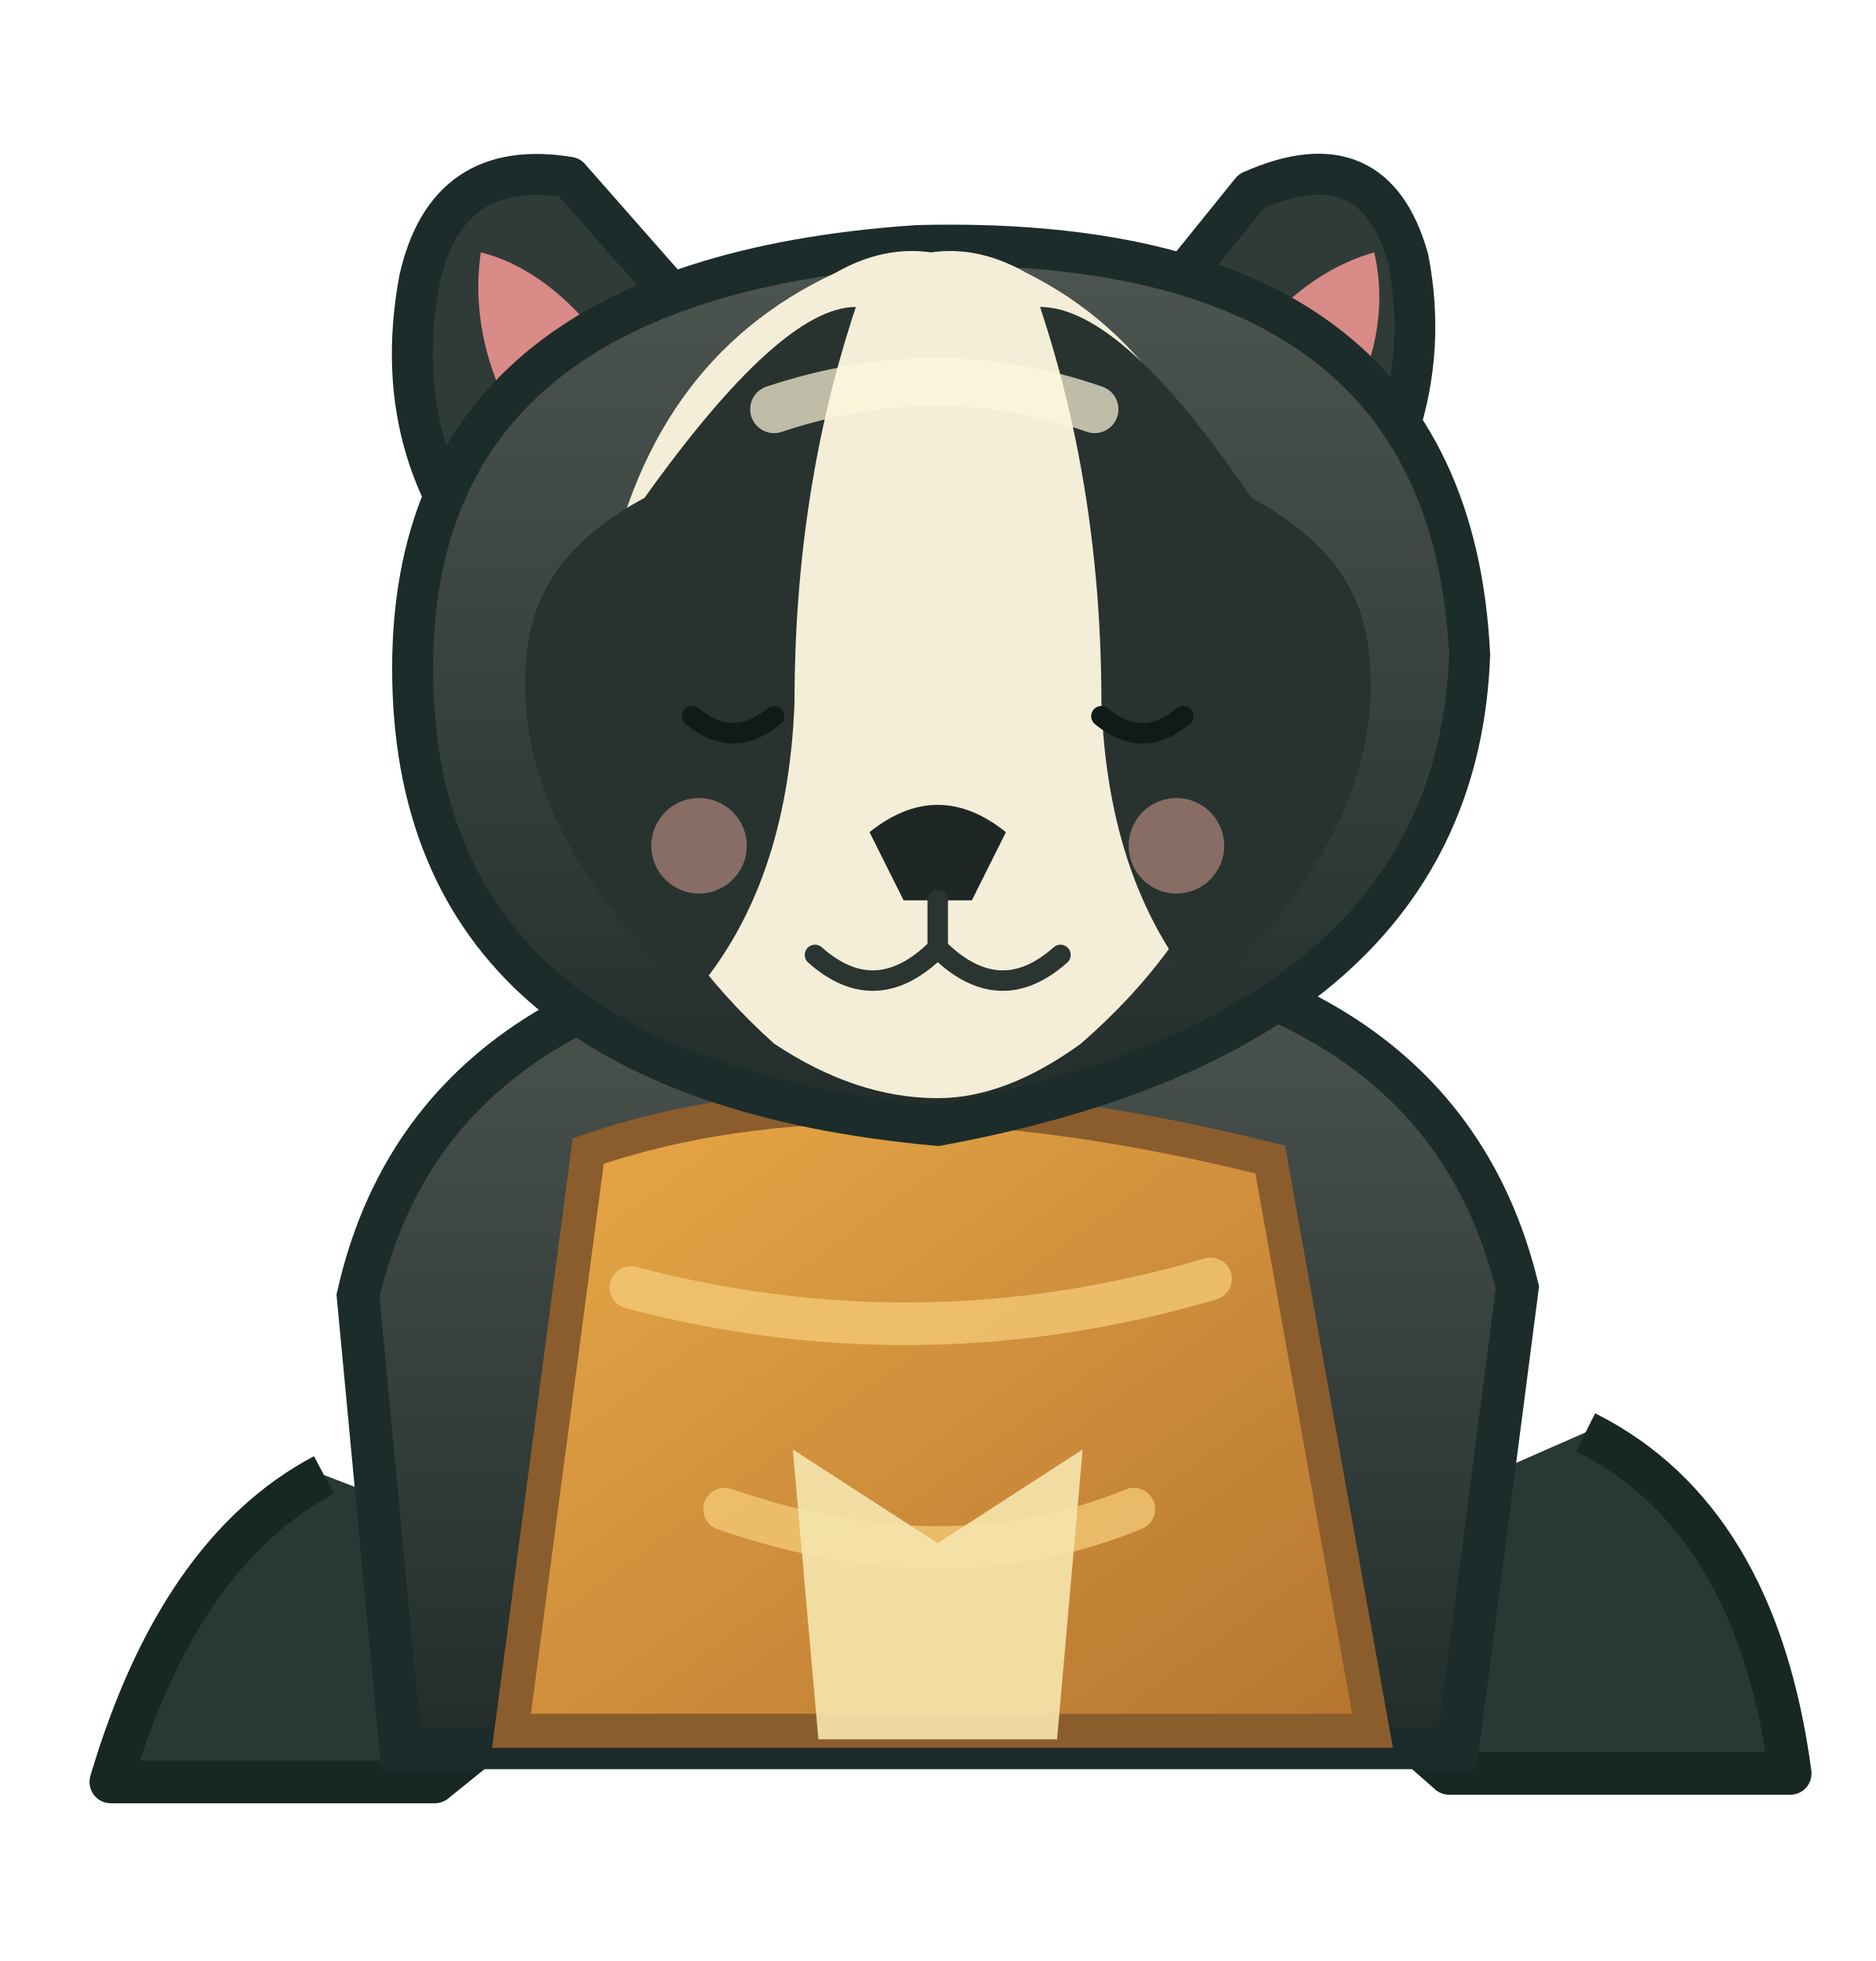
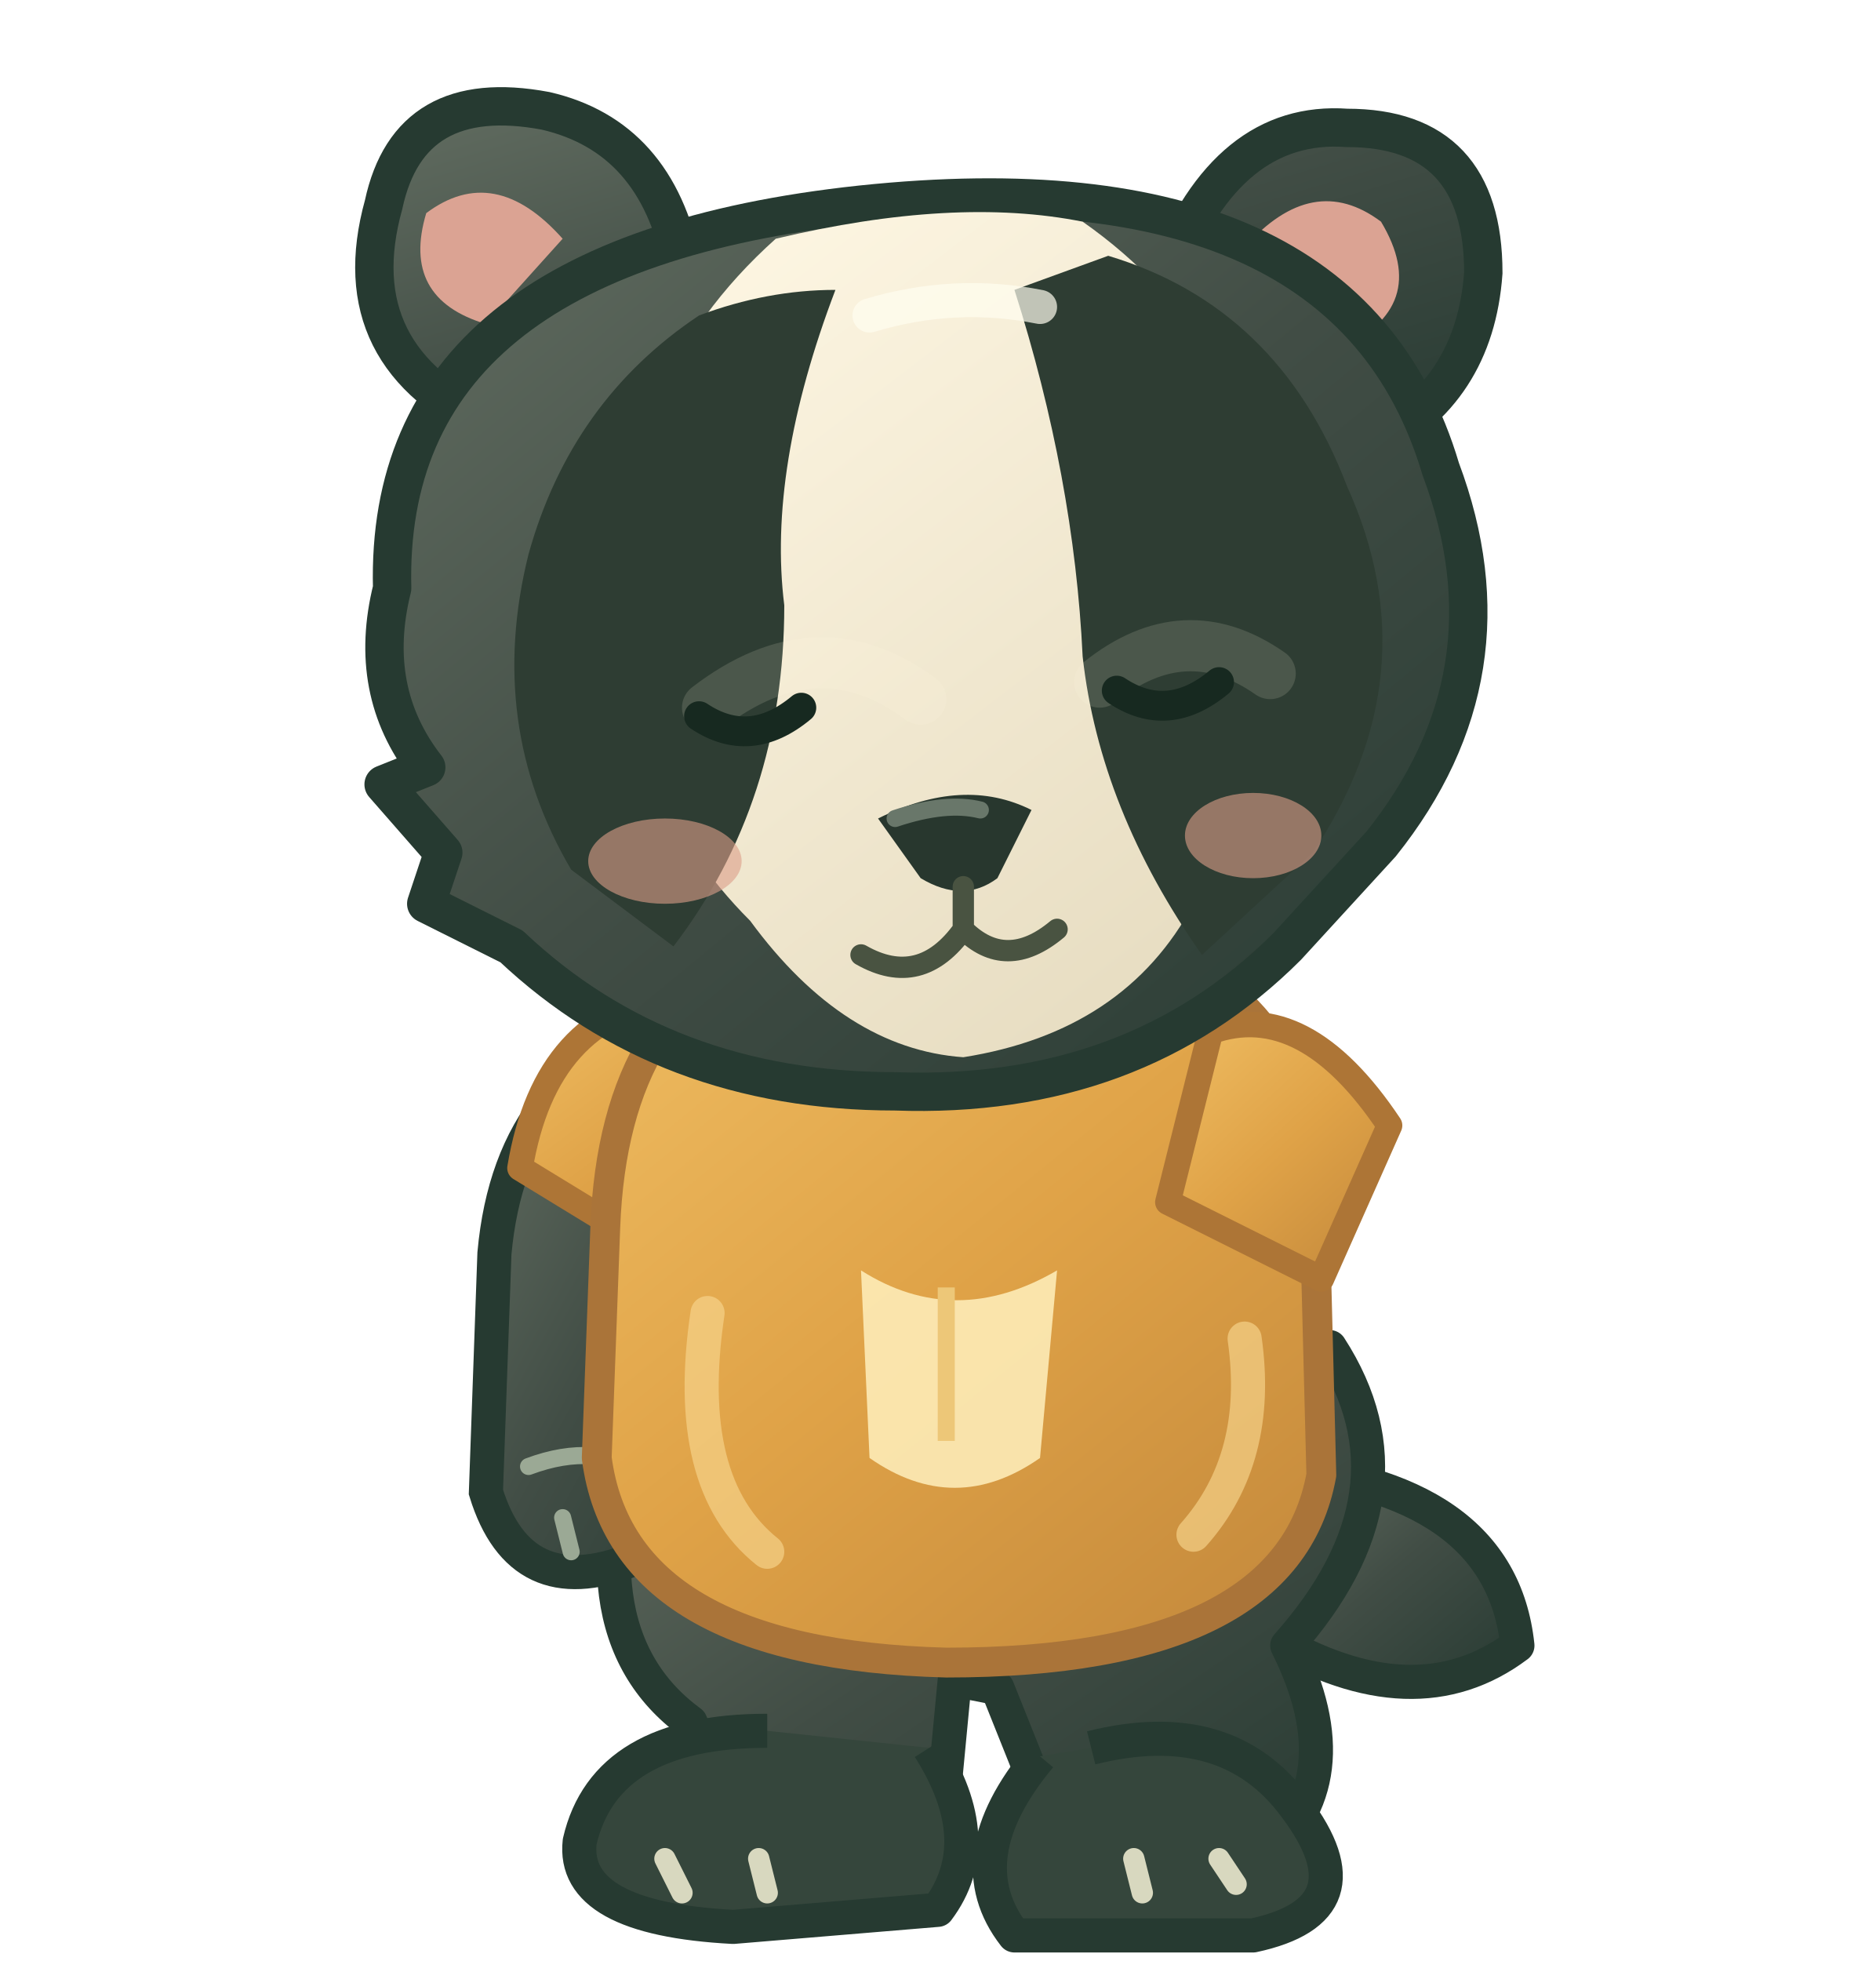
<svg xmlns="http://www.w3.org/2000/svg" viewBox="0 0 220 230">
  <defs>
-     <linearGradient id="fur" x2="0" y2="1">
-       <stop stop-color="#4d5550" />
-       <stop offset="1" stop-color="#222d2b" />
+     <linearGradient id="fur" x1="0" y1="0" x2="1" y2="1">
+       <stop stop-color="#626d61" />
+       <stop offset=".5" stop-color="#414d45" />
+       <stop offset="1" stop-color="#283b33" />
    </linearGradient>
-     <linearGradient id="shirt" x2="1" y2="1">
-       <stop stop-color="#e9a947" />
-       <stop offset="1" stop-color="#b57530" />
+     <linearGradient id="shirt" x1="0" y1="0" x2=".8" y2="1">
+       <stop stop-color="#efbd62" />
+       <stop offset=".55" stop-color="#dfa247" />
+       <stop offset="1" stop-color="#c78c3d" />
+     </linearGradient>
+     <linearGradient id="cream" x1="0" y1="0" x2=".6" y2="1">
+       <stop stop-color="#fff8e5" />
+       <stop offset="1" stop-color="#e8dec3" />
    </linearGradient>
  </defs>
-   <path d="M38 173q-17 9-25 36h38l26-21m109-20q20 10 24 40h-40l-25-22" fill="#293835" stroke="#172824" stroke-width="5" stroke-linejoin="round" />
-   <path d="M42 152q9-40 66-42 60 0 70 41l-7 54H47Z" fill="url(#fur)" stroke="#1c2c2a" stroke-width="5" />
-   <path d="M69 135q32-11 80 1l12 67H60Z" fill="url(#shirt)" stroke="#8b5d2d" stroke-width="4" />
-   <path d="M74 151q34 9 68-1M85 177q26 9 48 0" fill="none" stroke="#f4cc79" stroke-width="5" stroke-linecap="round" opacity=".75" />
-   <g transform="translate(22 8) scale(.8)">
-     <path d="M48 77q-19-19-14-46 4-18 22-15l22 25m85 36q21-23 16-49-5-18-23-10l-21 26" fill="#303b38" stroke="#1c2c2a" stroke-width="6" stroke-linejoin="round" />
-     <path d="M50 55q-9-14-7-28 12 3 22 19m103 8q9-14 6-27-14 4-24 22" fill="#d98b87" />
-     <path d="M33 88q0-57 74-62 78-2 81 60-2 55-78 69-77-7-77-67Z" fill="url(#fur)" stroke="#1c2c2a" stroke-width="6" />
-     <path d="M95 30q-28 13-34 48-5 38 25 65 12 8 24 8 10 0 21-8 31-27 24-65-6-35-32-48-7-4-14-3-7-1-14 3Z" fill="#f4edd8" />
-     <path d="M67 63q20-28 31-28-9 27-9 58-1 27-15 43-28-26-24-52 2-13 17-21Zm89 0q-19-28-31-28 9 27 9 58 1 27 15 43 28-26 24-52-2-13-17-21Z" fill="#28332f" />
-     <path d="M74 95q6 5 12 0m48 0q6 5 12 0" fill="none" stroke="#101b19" stroke-width="3" stroke-linecap="round" />
-     <path d="M100 112q10-8 20 0l-5 10h-10Z" fill="#1e2725" />
-     <path d="M110 122v7m0 0q-9 9-18 1m18-1q9 9 18 1" fill="none" stroke="#2a3430" stroke-width="3" stroke-linecap="round" />
-     <circle cx="75" cy="114" r="7" fill="#d79c90" opacity=".55" />
-     <circle cx="145" cy="114" r="7" fill="#d79c90" opacity=".55" />
-     <path d="M86 50q24-8 47 0" fill="none" stroke="#fff7db" stroke-width="7" stroke-linecap="round" opacity=".7" />
-   </g>
-   <path d="M93 170l17 11 17-11-3 34H96Z" fill="#f6e5ad" opacity=".9" />
+   <path d="M148 172q28 2 30 21-12 9-29-1" fill="url(#fur)" stroke="#263a31" stroke-width="4" stroke-linejoin="round" />
+   <path d="M76 164q-10 27 5 38l7 16h22l2-21 5 1 8 20h23q11-9 3-25 16-18 5-35Z" fill="url(#fur)" stroke="#263a31" stroke-width="4" stroke-linejoin="round" />
+   <path d="M90 203q-19 0-22 13-1 9 18 10l24-2q6-8-1-19m19 0q16-4 24 7 9 12-5 15h-28q-7-9 3-21" fill="#35463c" stroke="#263a31" stroke-width="4" stroke-linejoin="round" />
+   <path d="M78 218l2 4m9-4 1 4m43-4 1 4m9-4 2 3" fill="none" stroke="#d8d8bf" stroke-width="2.5" stroke-linecap="round" />
+   <path d="M80 120q-20 5-22 27l-1 28q4 13 17 8 7-4 9-16l9-27Z" fill="url(#fur)" stroke="#263a31" stroke-width="4" />
+   <path d="M79 117q-15 2-18 20l18 11 16-18Z" fill="url(#shirt)" stroke="#ad7536" stroke-width="3" stroke-linejoin="round" />
+   <path d="M62 172q8-3 14 1m-10 5 1 4m6-5 1 3" fill="none" stroke="#9ba995" stroke-width="2" stroke-linecap="round" />
+   <path d="M92 110q-20 7-21 34l-1 27q3 23 41 24 40 0 44-22l-1-39q-4-20-26-25Z" fill="url(#shirt)" stroke="#aa7439" stroke-width="3.5" stroke-linejoin="round" />
+   <path d="M83 154q-3 20 7 28m56-25q2 14-6 23" fill="none" stroke="#f8d58d" stroke-width="4" stroke-linecap="round" opacity=".65" />
+   <path d="M94 117q14 14 31 1" fill="none" stroke="#995f2e" stroke-width="3.5" stroke-linecap="round" />
+   <path d="M101 149q11 7 23 0l-2 22q-10 7-20 0Z" fill="#fff0bd" opacity=".85" />
+   <path d="M111 151v18" fill="none" stroke="#edc778" stroke-width="2" />
+   <path d="M142 121q11-4 21 11l-8 18-18-9Z" fill="url(#shirt)" stroke="#ad7536" stroke-width="3" stroke-linejoin="round" />
+   <path d="M58 50q-18-8-13-26 3-14 19-11 13 3 16 18m57 1q7-18 21-17 16 0 16 17-1 14-13 20" fill="url(#fur)" stroke="#263a31" stroke-width="4.5" />
+   <path d="M57 38q-10-3-7-13 8-6 16 3m80 1q8-9 16-3 6 10-5 15" fill="#dba393" />
+   <path d="M46 69q-1-39 55-45 57-6 68 31 9 24-7 44l-11 12q-18 18-46 17-27 0-45-17l-10-5 2-6-7-8 5-2q-7-9-4-21Z" fill="url(#fur)" stroke="#263a31" stroke-width="4.5" stroke-linejoin="round" />
+   <path d="M91 28q-19 17-18 43 0 22 15 37 11 15 25 16 19-3 27-18 13-19 10-40-3-26-23-40-15-3-36 2Z" fill="url(#cream)" />
+   <path d="M82 37q-15 10-20 28-5 20 5 37l12 9q13-17 13-40-2-16 6-37-8 0-16 3Zm48-7q20 6 28 27 10 22-4 43l-13 12q-12-17-14-35-1-21-8-43Z" fill="#2e3d33" />
+   <path d="M83 83q13-10 25-1m21-2q10-8 20-1" fill="none" stroke="#fff8df" stroke-width="6" stroke-linecap="round" opacity=".14" />
+   <path d="M82 84q6 4 12-1m37-2q6 4 12-1" fill="none" stroke="#172920" stroke-width="3.5" stroke-linecap="round" />
+   <ellipse cx="78" cy="101" rx="9" ry="5" fill="#dc9f89" opacity=".6" />
+   <ellipse cx="147" cy="98" rx="8" ry="5" fill="#dc9f89" opacity=".6" />
+   <path d="M103 96q10-5 18-1l-4 8q-4 3-9 0Z" fill="#28372e" />
+   <path d="M105 96q6-2 10-1" fill="none" stroke="#69776a" stroke-width="2" stroke-linecap="round" />
+   <path d="M113 104v5m0 0q-5 7-12 3m12-3q5 5 11 0" fill="none" stroke="#495341" stroke-width="2.5" stroke-linecap="round" />
+   <path d="M102 37q10-3 20-1" fill="none" stroke="#fffdf0" stroke-width="4" stroke-linecap="round" opacity=".7" />
</svg>
